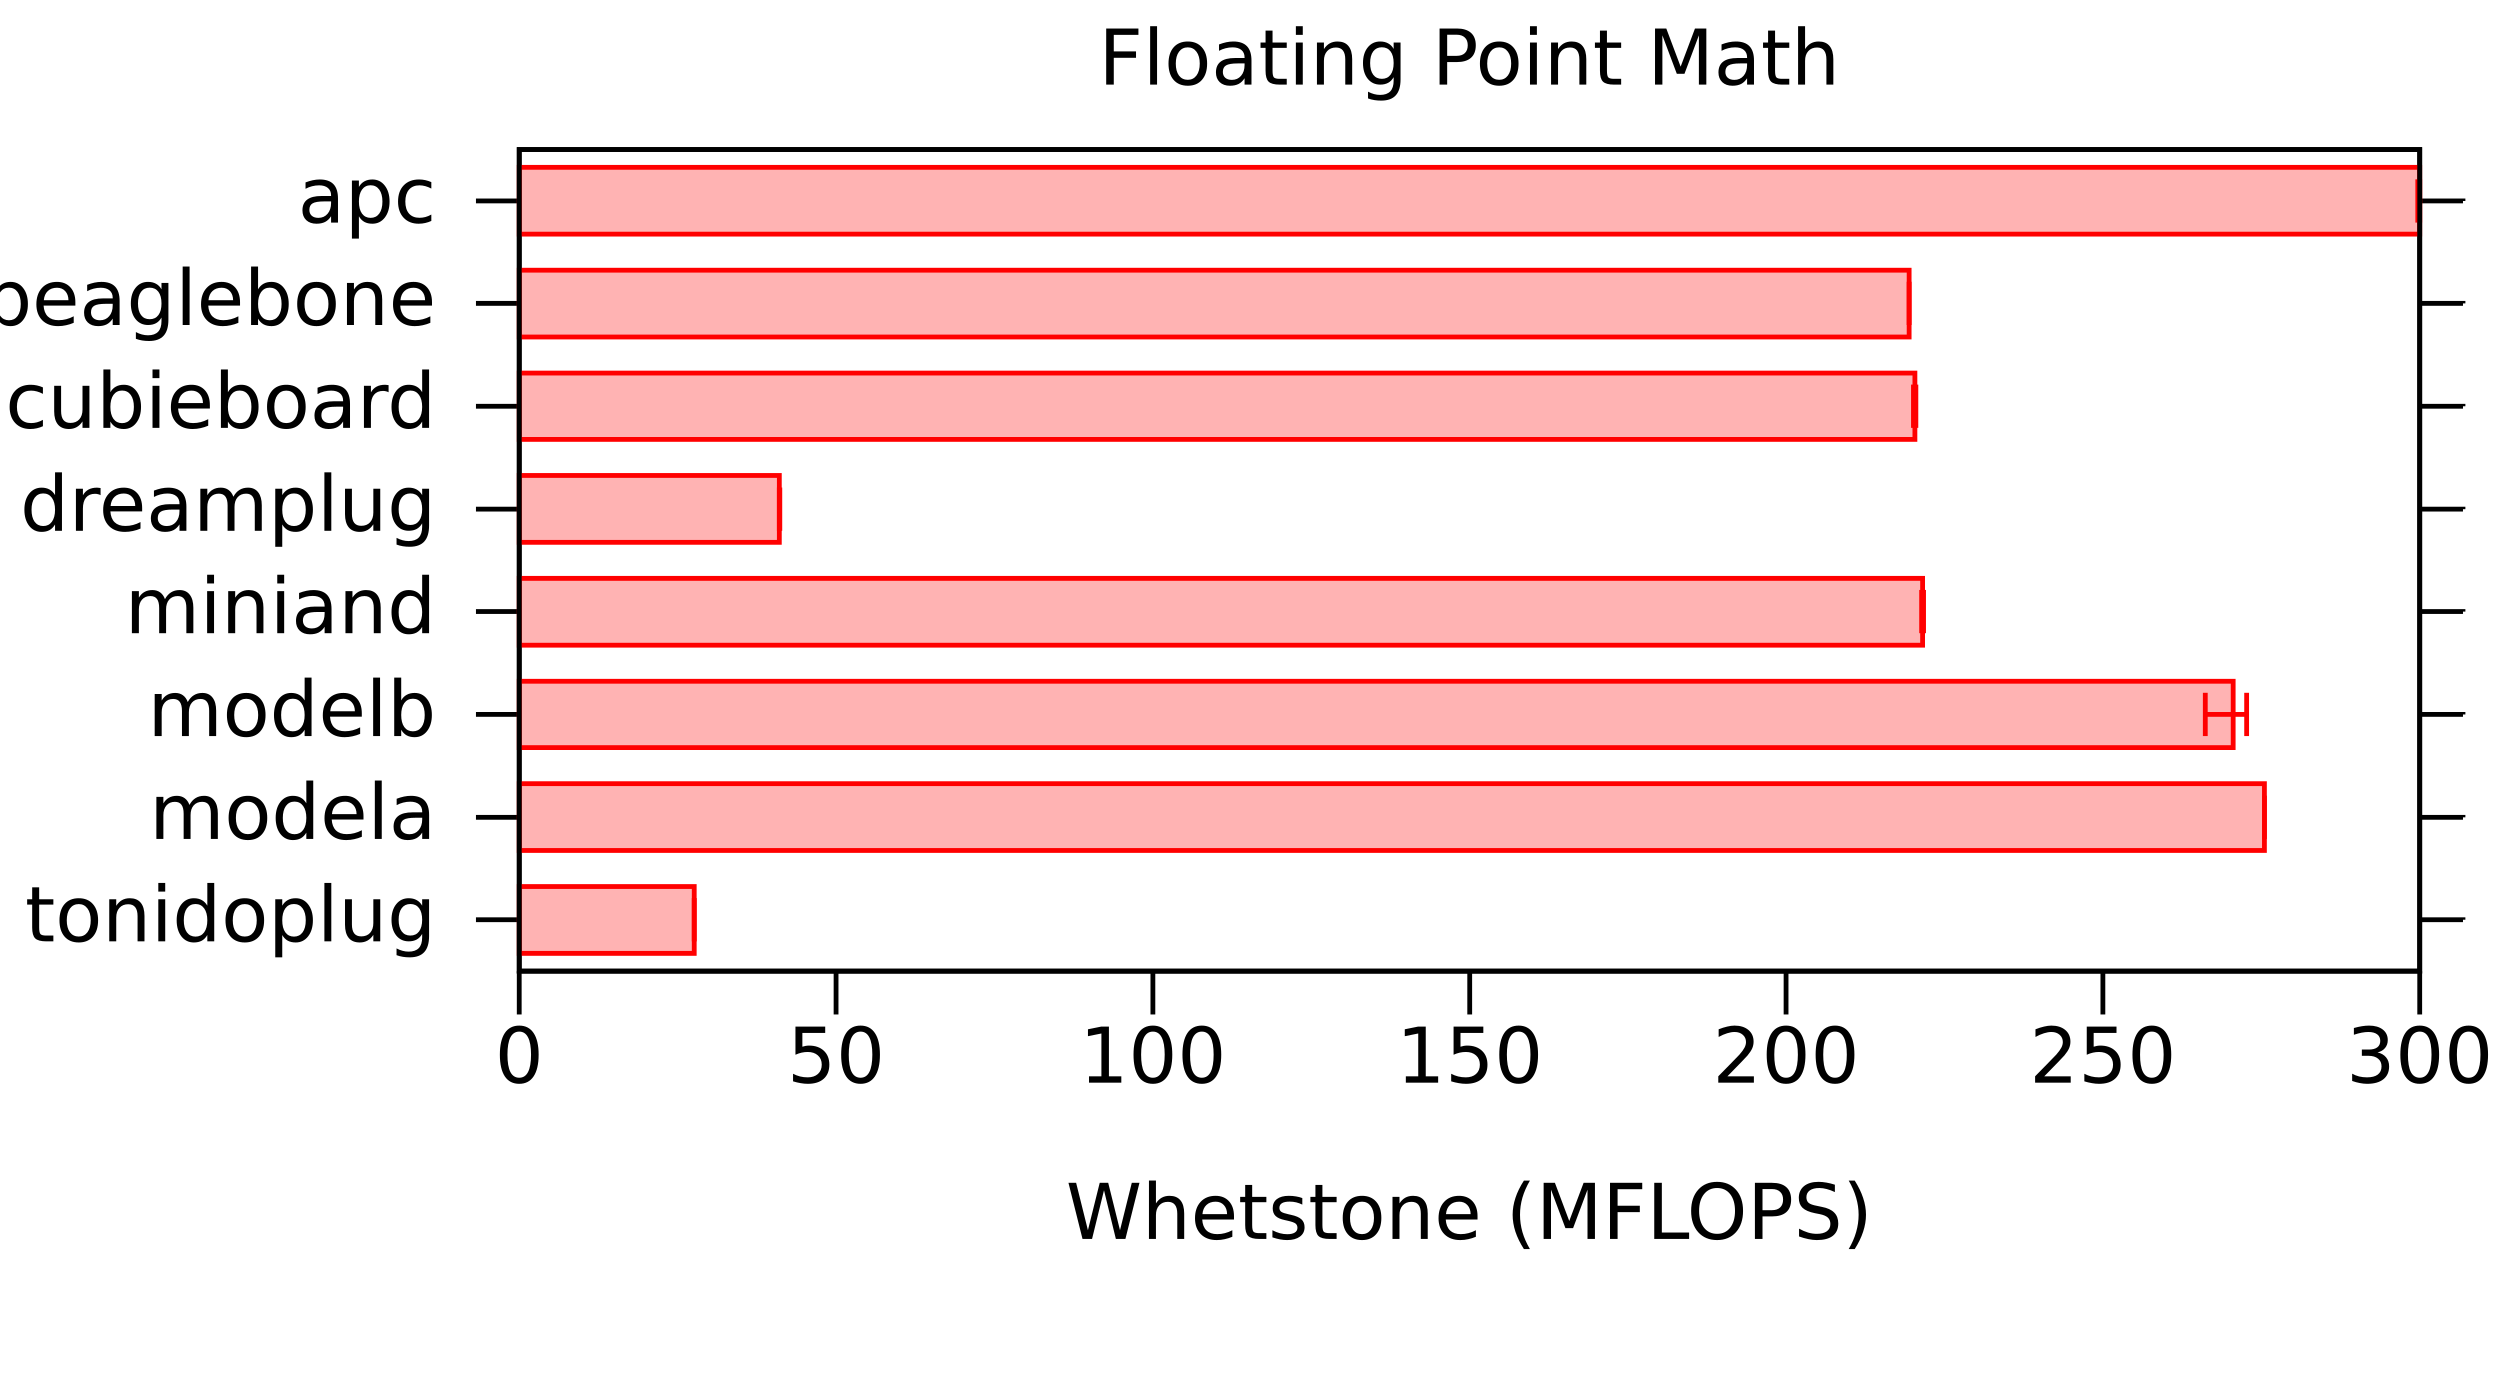
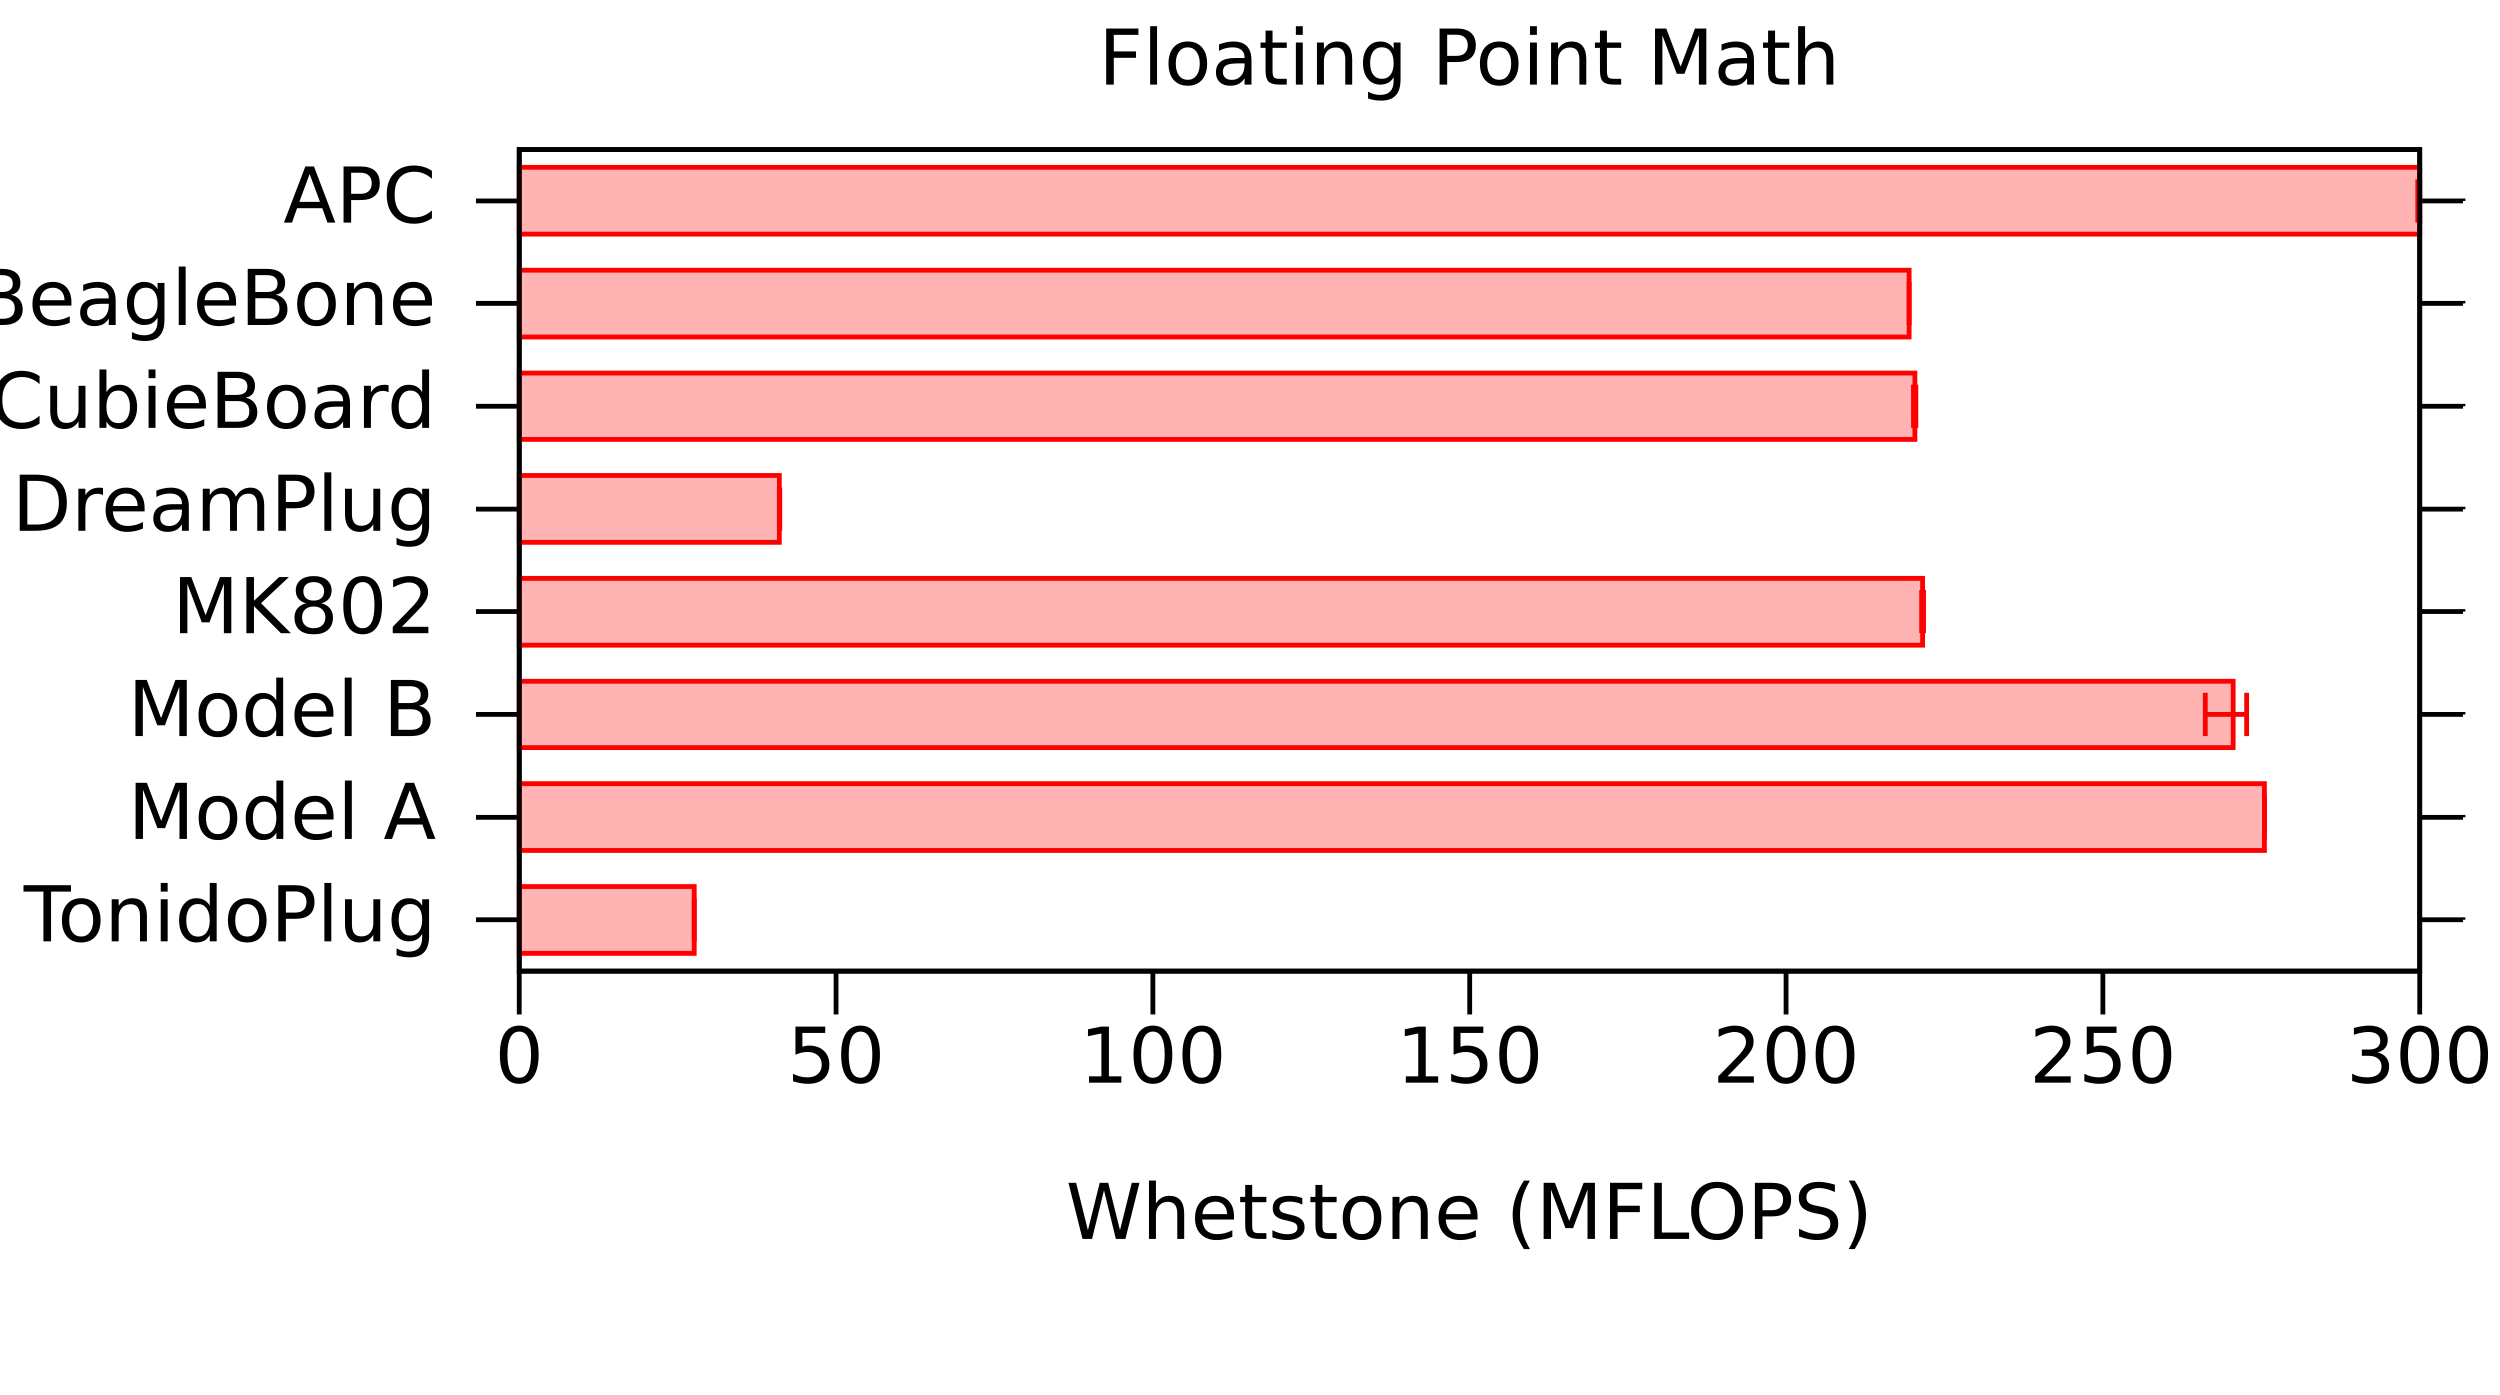
<svg xmlns="http://www.w3.org/2000/svg" xmlns:xlink="http://www.w3.org/1999/xlink" width="520" height="290" viewBox="-520 0 520 290">
  <g id="gnuplot_canvas" transform="rotate(90 0 0)">
    <rect x="0" y="0" width="290" height="520" fill="none" />
    <defs>
      <circle id="gpDot" r="0.5" stroke-width="0.5" />
      <path id="gpPt0" stroke-width="0.222" stroke="currentColor" d="M-1,0 h2 M0,-1 v2" />
      <path id="gpPt1" stroke-width="0.222" stroke="currentColor" d="M-1,-1 L1,1 M1,-1 L-1,1" />
      <path id="gpPt2" stroke-width="0.222" stroke="currentColor" d="M-1,0 L1,0 M0,-1 L0,1 M-1,-1 L1,1 M-1,1 L1,-1" />
      <rect id="gpPt3" stroke-width="0.222" stroke="currentColor" x="-1" y="-1" width="2" height="2" />
      <rect id="gpPt4" stroke-width="0.222" stroke="currentColor" fill="currentColor" x="-1" y="-1" width="2" height="2" />
      <circle id="gpPt5" stroke-width="0.222" stroke="currentColor" cx="0" cy="0" r="1" />
      <use xlink:href="#gpPt5" id="gpPt6" fill="currentColor" stroke="none" />
      <path id="gpPt7" stroke-width="0.222" stroke="currentColor" d="M0,-1.33 L-1.33,0.67 L1.33,0.67 z" />
      <use xlink:href="#gpPt7" id="gpPt8" fill="currentColor" stroke="none" />
      <use xlink:href="#gpPt7" id="gpPt9" stroke="currentColor" transform="rotate(180)" />
      <use xlink:href="#gpPt9" id="gpPt10" fill="currentColor" stroke="none" />
      <use xlink:href="#gpPt3" id="gpPt11" stroke="currentColor" transform="rotate(45)" />
      <use xlink:href="#gpPt11" id="gpPt12" fill="currentColor" stroke="none" />
    </defs>
    <g style="fill:none; color:white; stroke:currentColor; stroke-width:1.00; stroke-linecap:butt; stroke-linejoin:miter">
</g>
    <g style="fill:none; color:black; stroke:currentColor; stroke-width:1.00; stroke-linecap:butt; stroke-linejoin:miter">
      <path d="M41.8,412.0 L41.8,421.0 M41.8,16.7 L41.8,7.7  h0.01" />
      <g transform="translate(46.3,429.3) rotate(270)" style="stroke:none; fill:black; font-family:Bitstream Vera Sans; font-size:12.00pt; text-anchor:end">
-         <text>apc</text>
+         <text>APC</text>
      </g>
      <path d="M63.1,412.0 L63.1,421.0 M63.1,16.7 L63.1,7.7  h0.01" />
      <g transform="translate(67.6,429.3) rotate(270)" style="stroke:none; fill:black; font-family:Bitstream Vera Sans; font-size:12.00pt; text-anchor:end">
-         <text>beaglebone</text>
+         <text>BeagleBone</text>
      </g>
      <path d="M84.5,412.0 L84.5,421.0 M84.5,16.7 L84.5,7.7  h0.01" />
      <g transform="translate(89.0,429.3) rotate(270)" style="stroke:none; fill:black; font-family:Bitstream Vera Sans; font-size:12.00pt; text-anchor:end">
-         <text>cubieboard</text>
+         <text>CubieBoard</text>
      </g>
      <path d="M105.9,412.0 L105.9,421.0 M105.9,16.7 L105.9,7.7  h0.01" />
      <g transform="translate(110.4,429.3) rotate(270)" style="stroke:none; fill:black; font-family:Bitstream Vera Sans; font-size:12.00pt; text-anchor:end">
-         <text>dreamplug</text>
+         <text>DreamPlug</text>
      </g>
      <path d="M127.2,412.0 L127.2,421.0 M127.2,16.7 L127.2,7.7  h0.01" />
      <g transform="translate(131.7,429.3) rotate(270)" style="stroke:none; fill:black; font-family:Bitstream Vera Sans; font-size:12.00pt; text-anchor:end">
-         <text>miniand</text>
+         <text>MK802</text>
      </g>
      <path d="M148.6,412.0 L148.6,421.0 M148.6,16.7 L148.6,7.7  h0.01" />
      <g transform="translate(153.1,429.3) rotate(270)" style="stroke:none; fill:black; font-family:Bitstream Vera Sans; font-size:12.00pt; text-anchor:end">
-         <text>modelb</text>
+         <text>Model B</text>
      </g>
      <path d="M170.0,412.0 L170.0,421.0 M170.0,16.7 L170.0,7.7  h0.01" />
      <g transform="translate(174.5,429.3) rotate(270)" style="stroke:none; fill:black; font-family:Bitstream Vera Sans; font-size:12.00pt; text-anchor:end">
-         <text>modela</text>
+         <text>Model A</text>
      </g>
      <path d="M191.3,412.0 L191.3,421.0 M191.3,16.7 L191.3,7.7  h0.01" />
      <g transform="translate(195.8,429.3) rotate(270)" style="stroke:none; fill:black; font-family:Bitstream Vera Sans; font-size:12.00pt; text-anchor:end">
-         <text>tonidoplug</text>
+         <text>TonidoPlug</text>
      </g>
      <path d="M202.0,412.0 L211.0,412.0  h0.01" />
      <g transform="translate(225.2,412.0) rotate(270)" style="stroke:none; fill:black; font-family:Bitstream Vera Sans; font-size:12.00pt; text-anchor:middle">
        <text> 0</text>
      </g>
      <path d="M202.0,346.1 L211.0,346.1  h0.01" />
      <g transform="translate(225.2,346.1) rotate(270)" style="stroke:none; fill:black; font-family:Bitstream Vera Sans; font-size:12.00pt; text-anchor:middle">
        <text> 50</text>
      </g>
      <path d="M202.0,280.2 L211.0,280.2  h0.01" />
      <g transform="translate(225.2,280.2) rotate(270)" style="stroke:none; fill:black; font-family:Bitstream Vera Sans; font-size:12.00pt; text-anchor:middle">
        <text> 100</text>
      </g>
      <path d="M202.0,214.3 L211.0,214.3  h0.01" />
      <g transform="translate(225.2,214.3) rotate(270)" style="stroke:none; fill:black; font-family:Bitstream Vera Sans; font-size:12.00pt; text-anchor:middle">
        <text> 150</text>
      </g>
      <path d="M202.0,148.5 L211.0,148.5  h0.01" />
      <g transform="translate(225.2,148.5) rotate(270)" style="stroke:none; fill:black; font-family:Bitstream Vera Sans; font-size:12.00pt; text-anchor:middle">
        <text> 200</text>
      </g>
      <path d="M202.0,82.6 L211.0,82.6  h0.01" />
      <g transform="translate(225.2,82.6) rotate(270)" style="stroke:none; fill:black; font-family:Bitstream Vera Sans; font-size:12.00pt; text-anchor:middle">
        <text> 250</text>
      </g>
      <path d="M202.0,16.7 L211.0,16.7  h0.01" />
      <g transform="translate(225.2,16.7) rotate(270)" style="stroke:none; fill:black; font-family:Bitstream Vera Sans; font-size:12.00pt; text-anchor:middle">
        <text> 300</text>
      </g>
      <path d="M31.1,16.7 L31.1,412.0 L202.0,412.0 L202.0,16.7 L31.1,16.7 Z  h0.01" />
      <g transform="translate(17.6,214.4) rotate(270)" style="stroke:none; fill:black; font-family:Bitstream Vera Sans; font-size:12.00pt; text-anchor:middle">
        <text>Floating Point Math</text>
      </g>
      <g transform="translate(257.7,214.4) rotate(270)" style="stroke:none; fill:black; font-family:Bitstream Vera Sans; font-size:12.00pt; text-anchor:middle">
        <text>Whetstone (MFLOPS)</text>
      </g>
    </g>
    <g id="gnuplot_plot_1">
      <g style="fill:none; color:red; stroke:currentColor; stroke-width:1.00; stroke-linecap:butt; stroke-linejoin:miter">
        <g style="stroke:none; shape-rendering:crispEdges">
          <polygon fill="currentColor" fill-opacity="0.3" points="34.8,412.0 48.8,412.0 48.8,16.6 34.8,16.6 " />
        </g>
        <path d="M34.8,412.0 L34.8,16.7 L48.7,16.7 L48.7,412.0 L34.8,412.0 Z  h0.01" />
        <g style="stroke:none; shape-rendering:crispEdges">
          <polygon fill="currentColor" fill-opacity="0.3" points="56.2,412.0 70.2,412.0 70.2,122.8 56.2,122.8 " />
        </g>
        <path d="M56.2,412.0 L56.2,122.9 L70.1,122.9 L70.1,412.0 L56.2,412.0 Z  h0.01" />
        <g style="stroke:none; shape-rendering:crispEdges">
          <polygon fill="currentColor" fill-opacity="0.3" points="77.6,412.0 91.5,412.0 91.5,121.6 77.6,121.6 " />
        </g>
        <path d="M77.6,412.0 L77.6,121.7 L91.4,121.7 L91.4,412.0 L77.6,412.0 Z  h0.01" />
        <g style="stroke:none; shape-rendering:crispEdges">
          <polygon fill="currentColor" fill-opacity="0.3" points="98.9,412.0 112.9,412.0 112.9,357.8 98.9,357.8 " />
        </g>
        <path d="M98.9,412.0 L98.9,357.9 L112.8,357.9 L112.8,412.0 L98.9,412.0 Z  h0.01" />
        <g style="stroke:none; shape-rendering:crispEdges">
          <polygon fill="currentColor" fill-opacity="0.3" points="120.3,412.0 134.3,412.0 134.3,120.0 120.3,120.0 " />
        </g>
        <path d="M120.3,412.0 L120.3,120.1 L134.2,120.1 L134.2,412.0 L120.3,412.0 Z  h0.01" />
        <g style="stroke:none; shape-rendering:crispEdges">
          <polygon fill="currentColor" fill-opacity="0.3" points="141.7,412.0 155.6,412.0 155.6,55.4 141.7,55.4 " />
        </g>
        <path d="M141.7,412.0 L141.7,55.5 L155.5,55.5 L155.5,412.0 L141.7,412.0 Z  h0.01" />
        <g style="stroke:none; shape-rendering:crispEdges">
          <polygon fill="currentColor" fill-opacity="0.3" points="163.0,412.0 177.0,412.0 177.0,48.9 163.0,48.9 " />
        </g>
        <path d="M163.0,412.0 L163.0,49.0 L176.9,49.0 L176.9,412.0 L163.0,412.0 Z  h0.01" />
        <g style="stroke:none; shape-rendering:crispEdges">
          <polygon fill="currentColor" fill-opacity="0.3" points="184.4,412.0 198.4,412.0 198.4,375.5 184.4,375.5 " />
        </g>
        <path d="M184.4,412.0 L184.4,375.6 L198.3,375.6 L198.3,412.0 L184.4,412.0 Z  h0.01" />
        <path d="M41.8,17.1 L41.8,16.7 M37.3,17.1 L46.3,17.1 M37.3,16.7 L46.3,16.7 M63.1,122.9 M58.6,122.9    L67.6,122.9 M58.6,122.9 L67.6,122.9 M84.5,122.0 L84.5,121.5 M80.0,122.0 L89.0,122.0 M80.0,121.5    L89.0,121.5 M105.9,357.9 L105.9,357.8 M101.4,357.9 L110.4,357.9 M101.4,357.8 L110.4,357.8 M127.2,120.3    L127.2,119.9 M122.7,120.3 L131.7,120.3 M122.7,119.9 L131.7,119.9 M148.6,61.3 L148.6,52.7 M144.1,61.3    L153.1,61.3 M144.1,52.7 L153.1,52.7 M170.0,49.0 M165.5,49.0 L174.5,49.0 M165.5,49.0 L174.5,49.0    M191.3,375.6 M186.8,375.6 L195.8,375.6 M186.8,375.6 L195.8,375.6  h0.01" />
      </g>
    </g>
    <g style="fill:none; color:black; stroke:currentColor; stroke-width:1.00; stroke-linecap:butt; stroke-linejoin:miter">
      <path d="M31.1,16.7 L31.1,412.0 L202.0,412.0 L202.0,16.7 L31.1,16.7 Z  h0.01" />
    </g>
  </g>
</svg>
